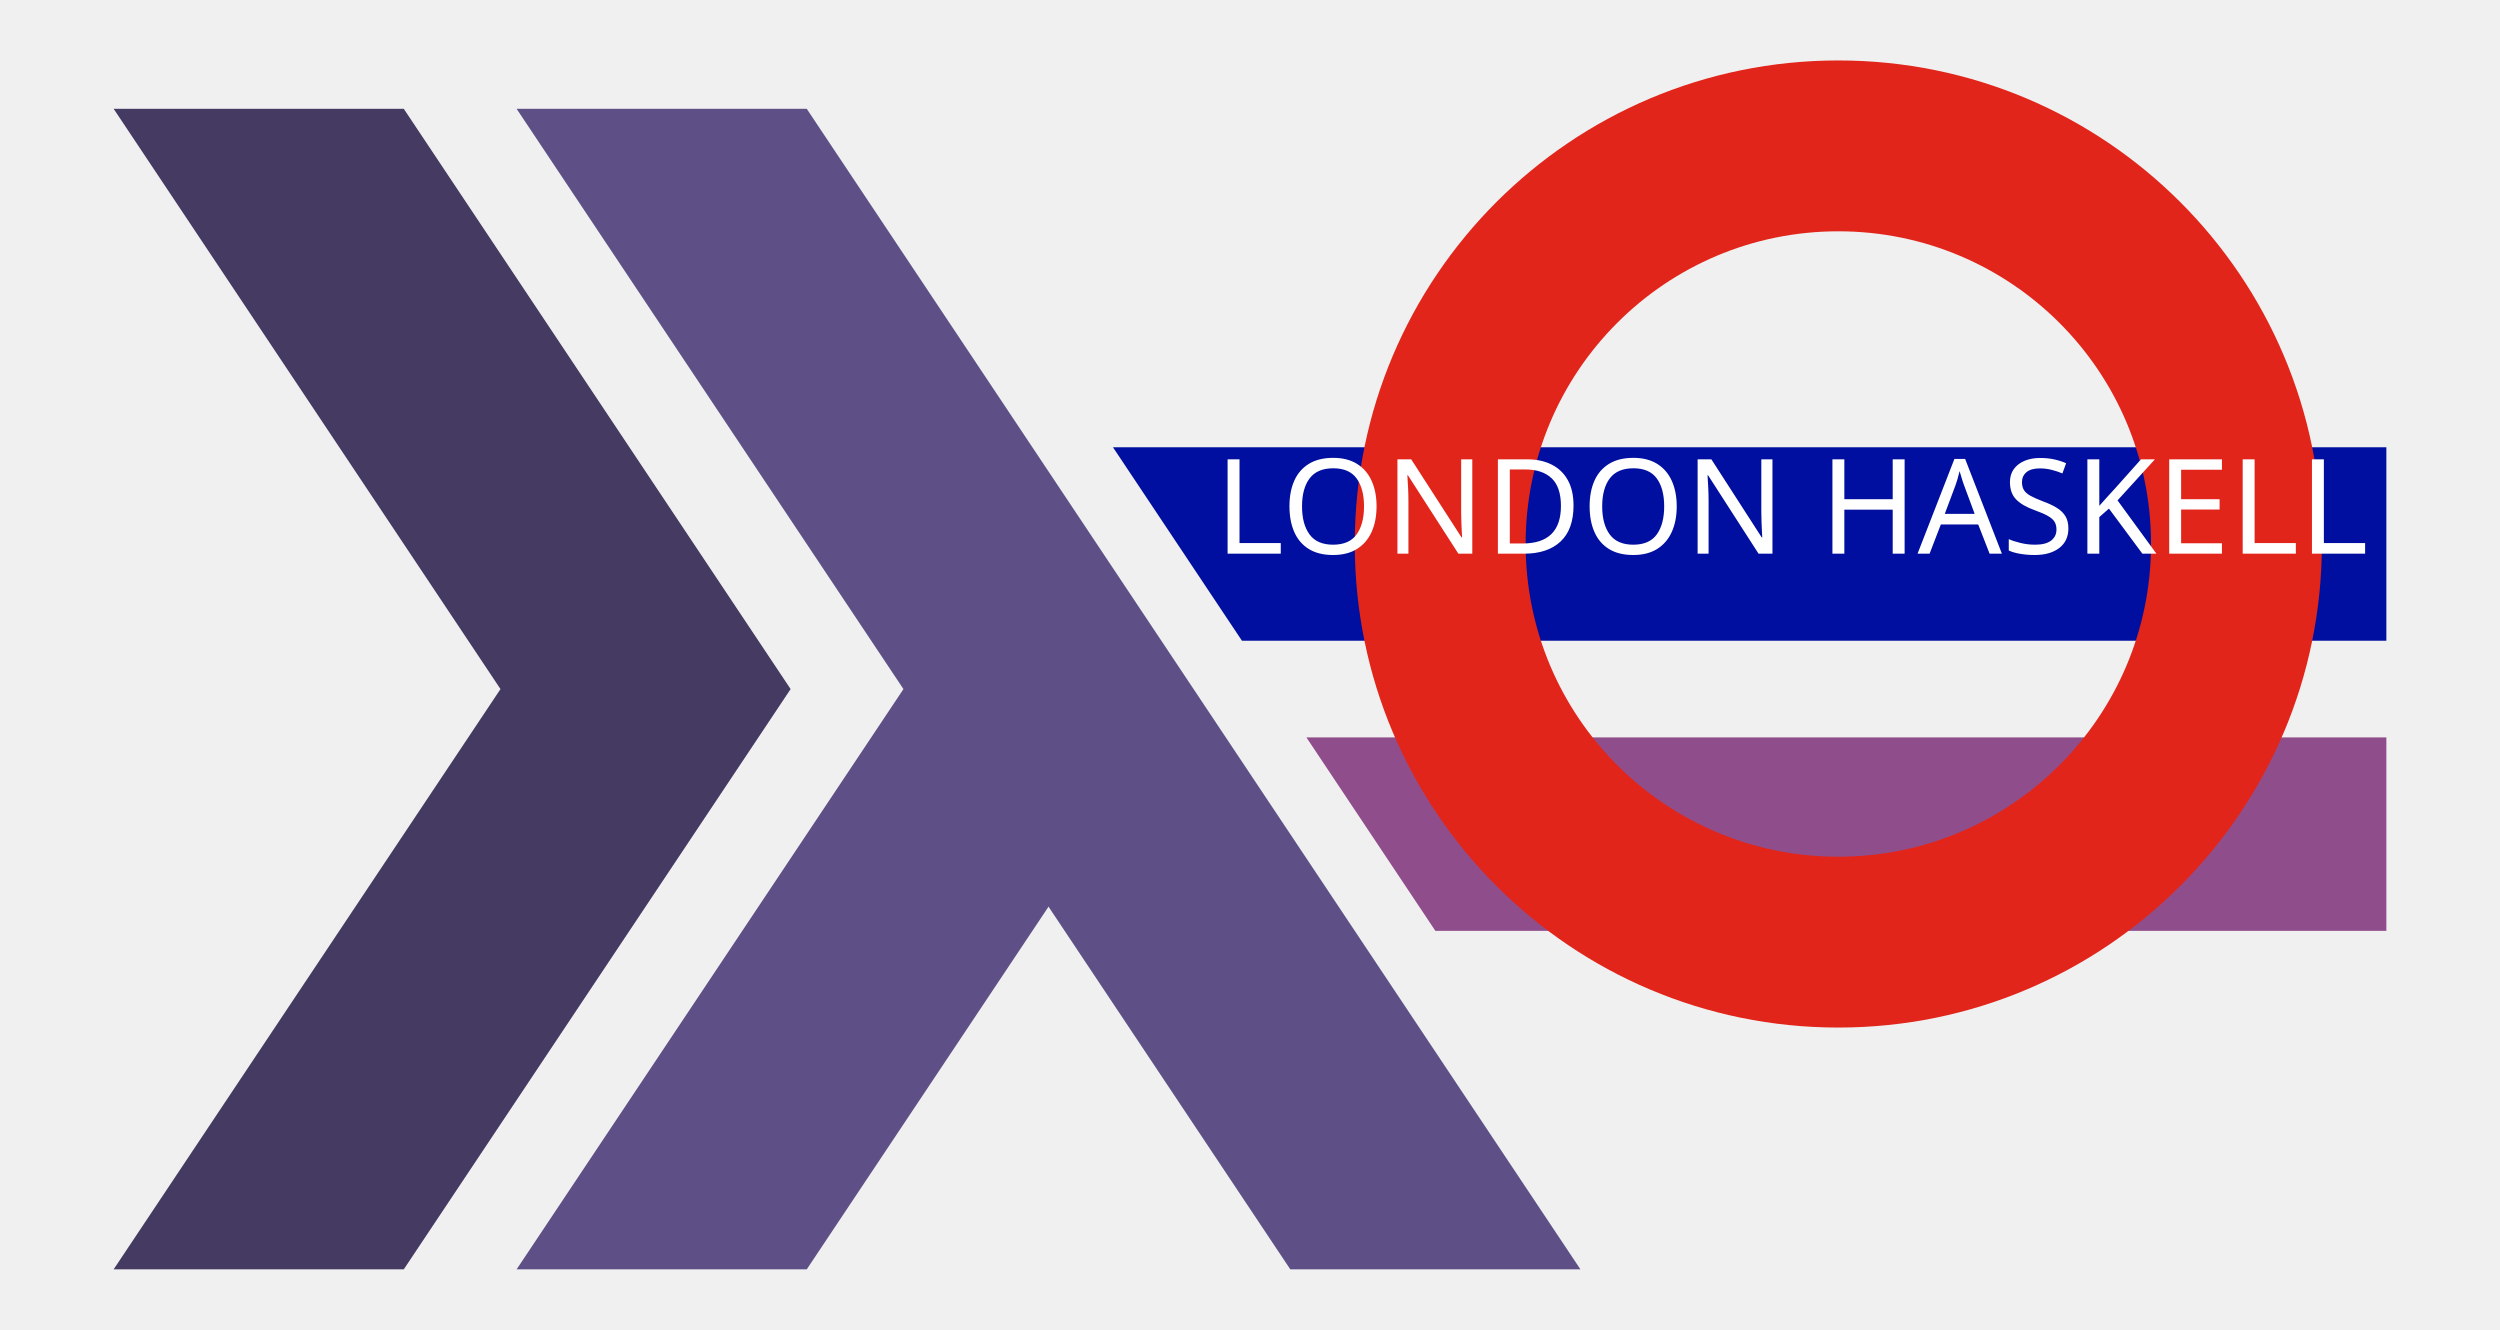
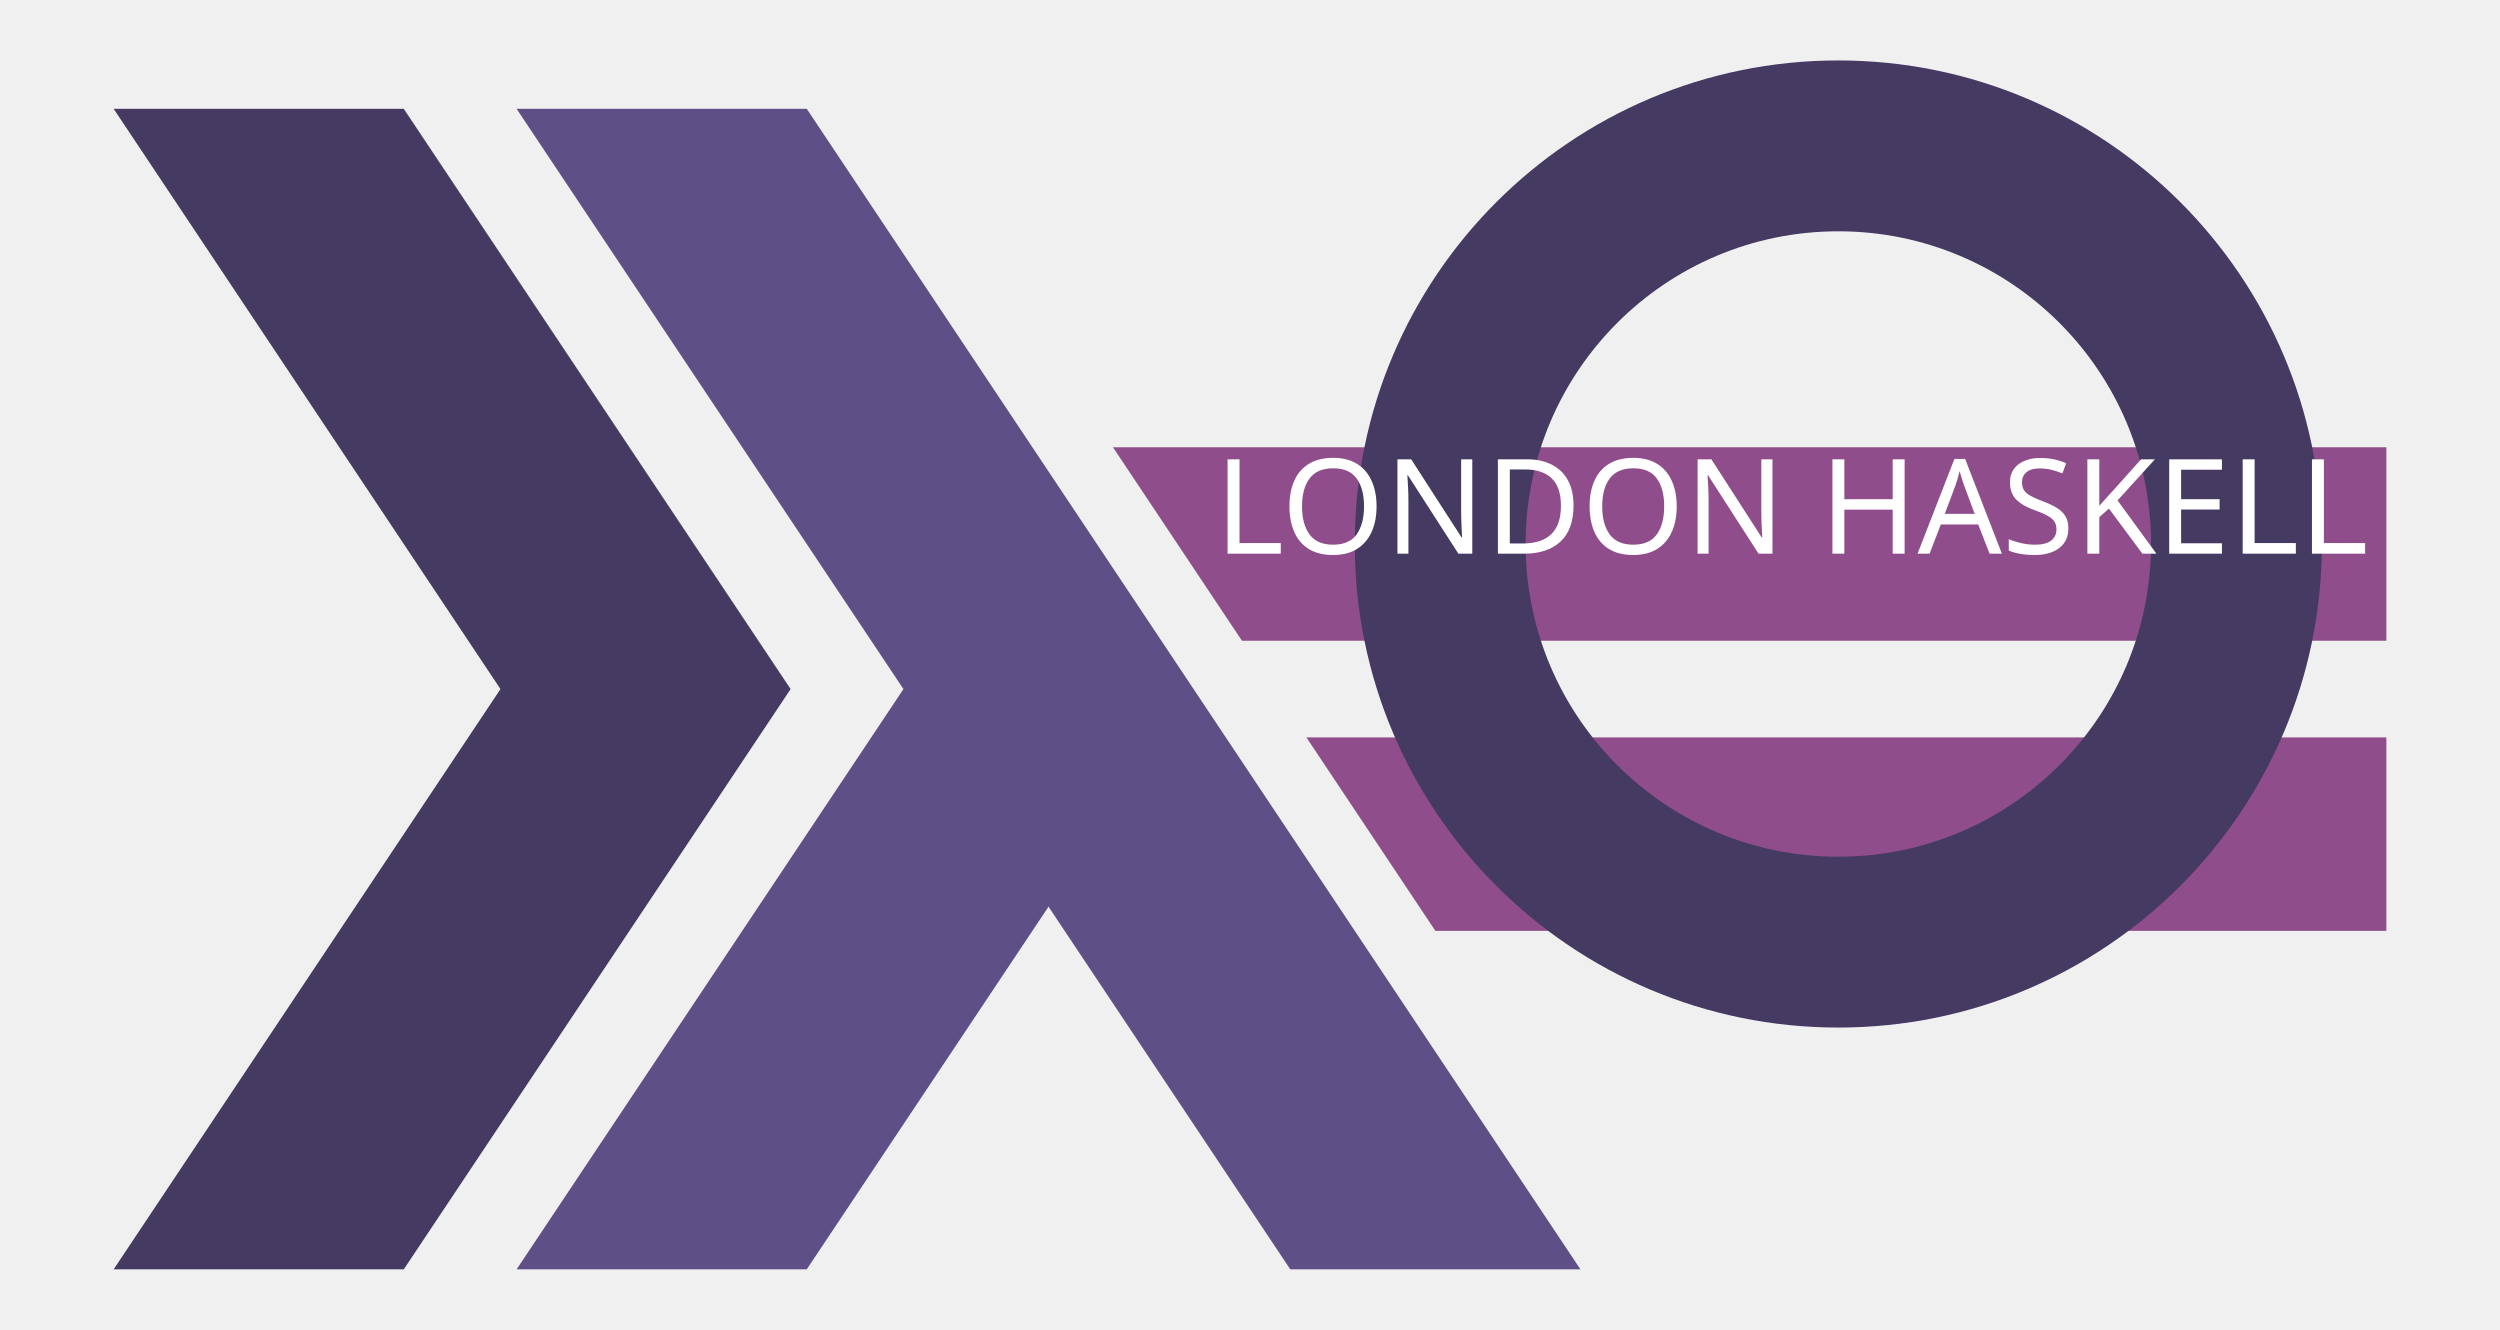
<svg xmlns="http://www.w3.org/2000/svg" viewBox="0 0 1000 531.915" version="1.1" width="1000" height="531.915">
-   <path fill="#000F9F" d="M445.197,178.917 l51.58,77.369 h457.769 v-77.369 Z" />
  <path fill="#453A62" d="M316.248,275.629 l-154.739,-232.108 h-116.054 l154.739,232.108 l-154.739,232.108 h116.054 Z" />
  <path fill="#5E5086" d="M477.434,275.629 l-154.739,-232.108 h-116.054 l154.739,232.108 l-154.739,232.108 h116.054 Z" />
  <path fill="#5E5086" d="M361.38,275.629 l154.739,232.108 h116.054 l-154.739,-232.108 Z" />
+   <path fill="#8F4E8B" d="M445.197,178.917 l51.58,77.369 h457.769 v-77.369 Z" />
  <path fill="#8F4E8B" d="M522.566,294.971 l51.58,77.369 h380.4 v-77.369 Z" />
  <defs />
-   <path fill="#E1251B" d="M860.413,217.601 h68.343 c0,-106.825 -86.599,-193.424 -193.424,-193.424 c-106.825,0 -193.424,86.599 -193.424,193.424 c0,106.825 86.599,193.424 193.424,193.424 c106.825,0 193.424,-86.599 193.424,-193.424 l-68.343,0 c0,69.08 -56.001,125.081 -125.081,125.081 c-69.08,0 -125.081,-56.001 -125.081,-125.081 c0,-69.08 56.001,-125.081 125.081,-125.081 c69.08,0 125.081,56.001 125.081,125.081 Z" />
+   <path fill="#453A62" d="M860.413,217.601 h68.343 c0,-106.825 -86.599,-193.424 -193.424,-193.424 c-106.825,0 -193.424,86.599 -193.424,193.424 c0,106.825 86.599,193.424 193.424,193.424 c106.825,0 193.424,-86.599 193.424,-193.424 l-68.343,0 c0,69.08 -56.001,125.081 -125.081,125.081 c-69.08,0 -125.081,-56.001 -125.081,-125.081 c0,-69.08 56.001,-125.081 125.081,-125.081 c69.08,0 125.081,56.001 125.081,125.081 Z" />
  <g stroke-width="0" stroke="#000000" fill="#FFFFFF" stroke-linecap="butt" stroke-linejoin="miter" stroke-miterlimit="10" fill-opacity="1" stroke-opacity="1" font-size="52.869px" font-family="johnston">
    <text stroke="none" transform="matrix(1, 0, 0, 1, 716.6344, 221.47)" text-anchor="middle">LONDON HASKELL</text>
  </g>
</svg>
